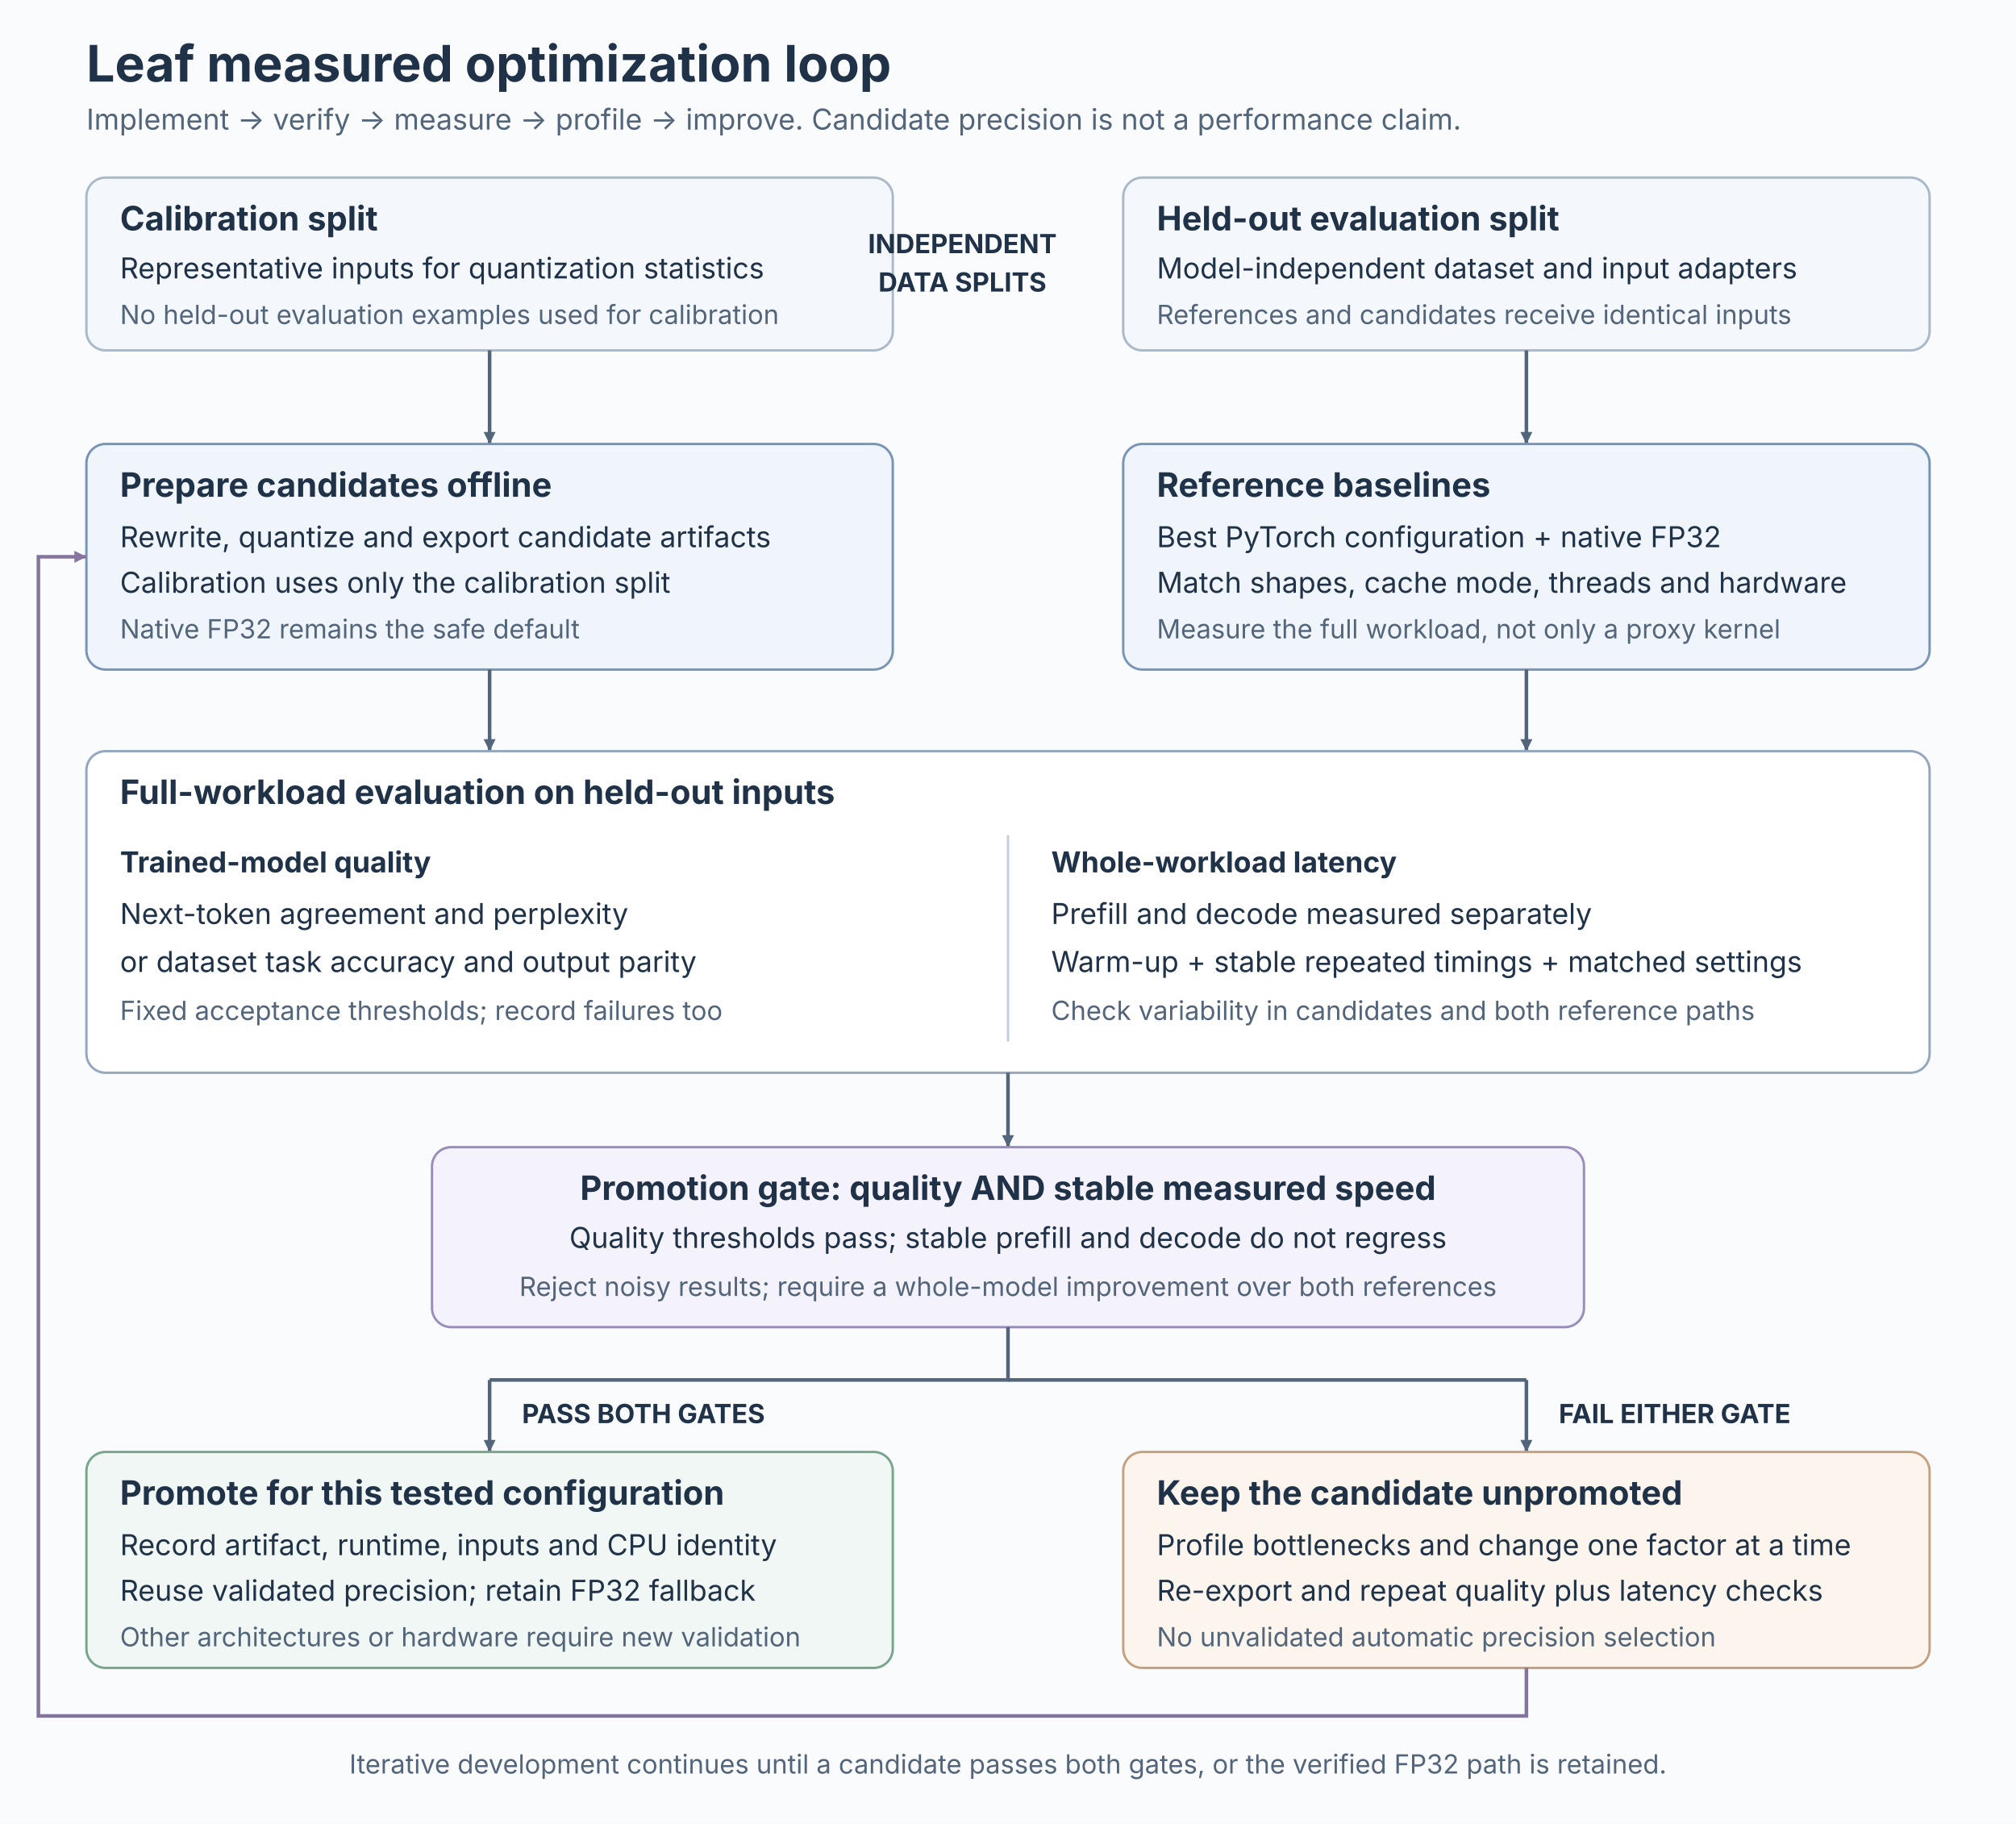
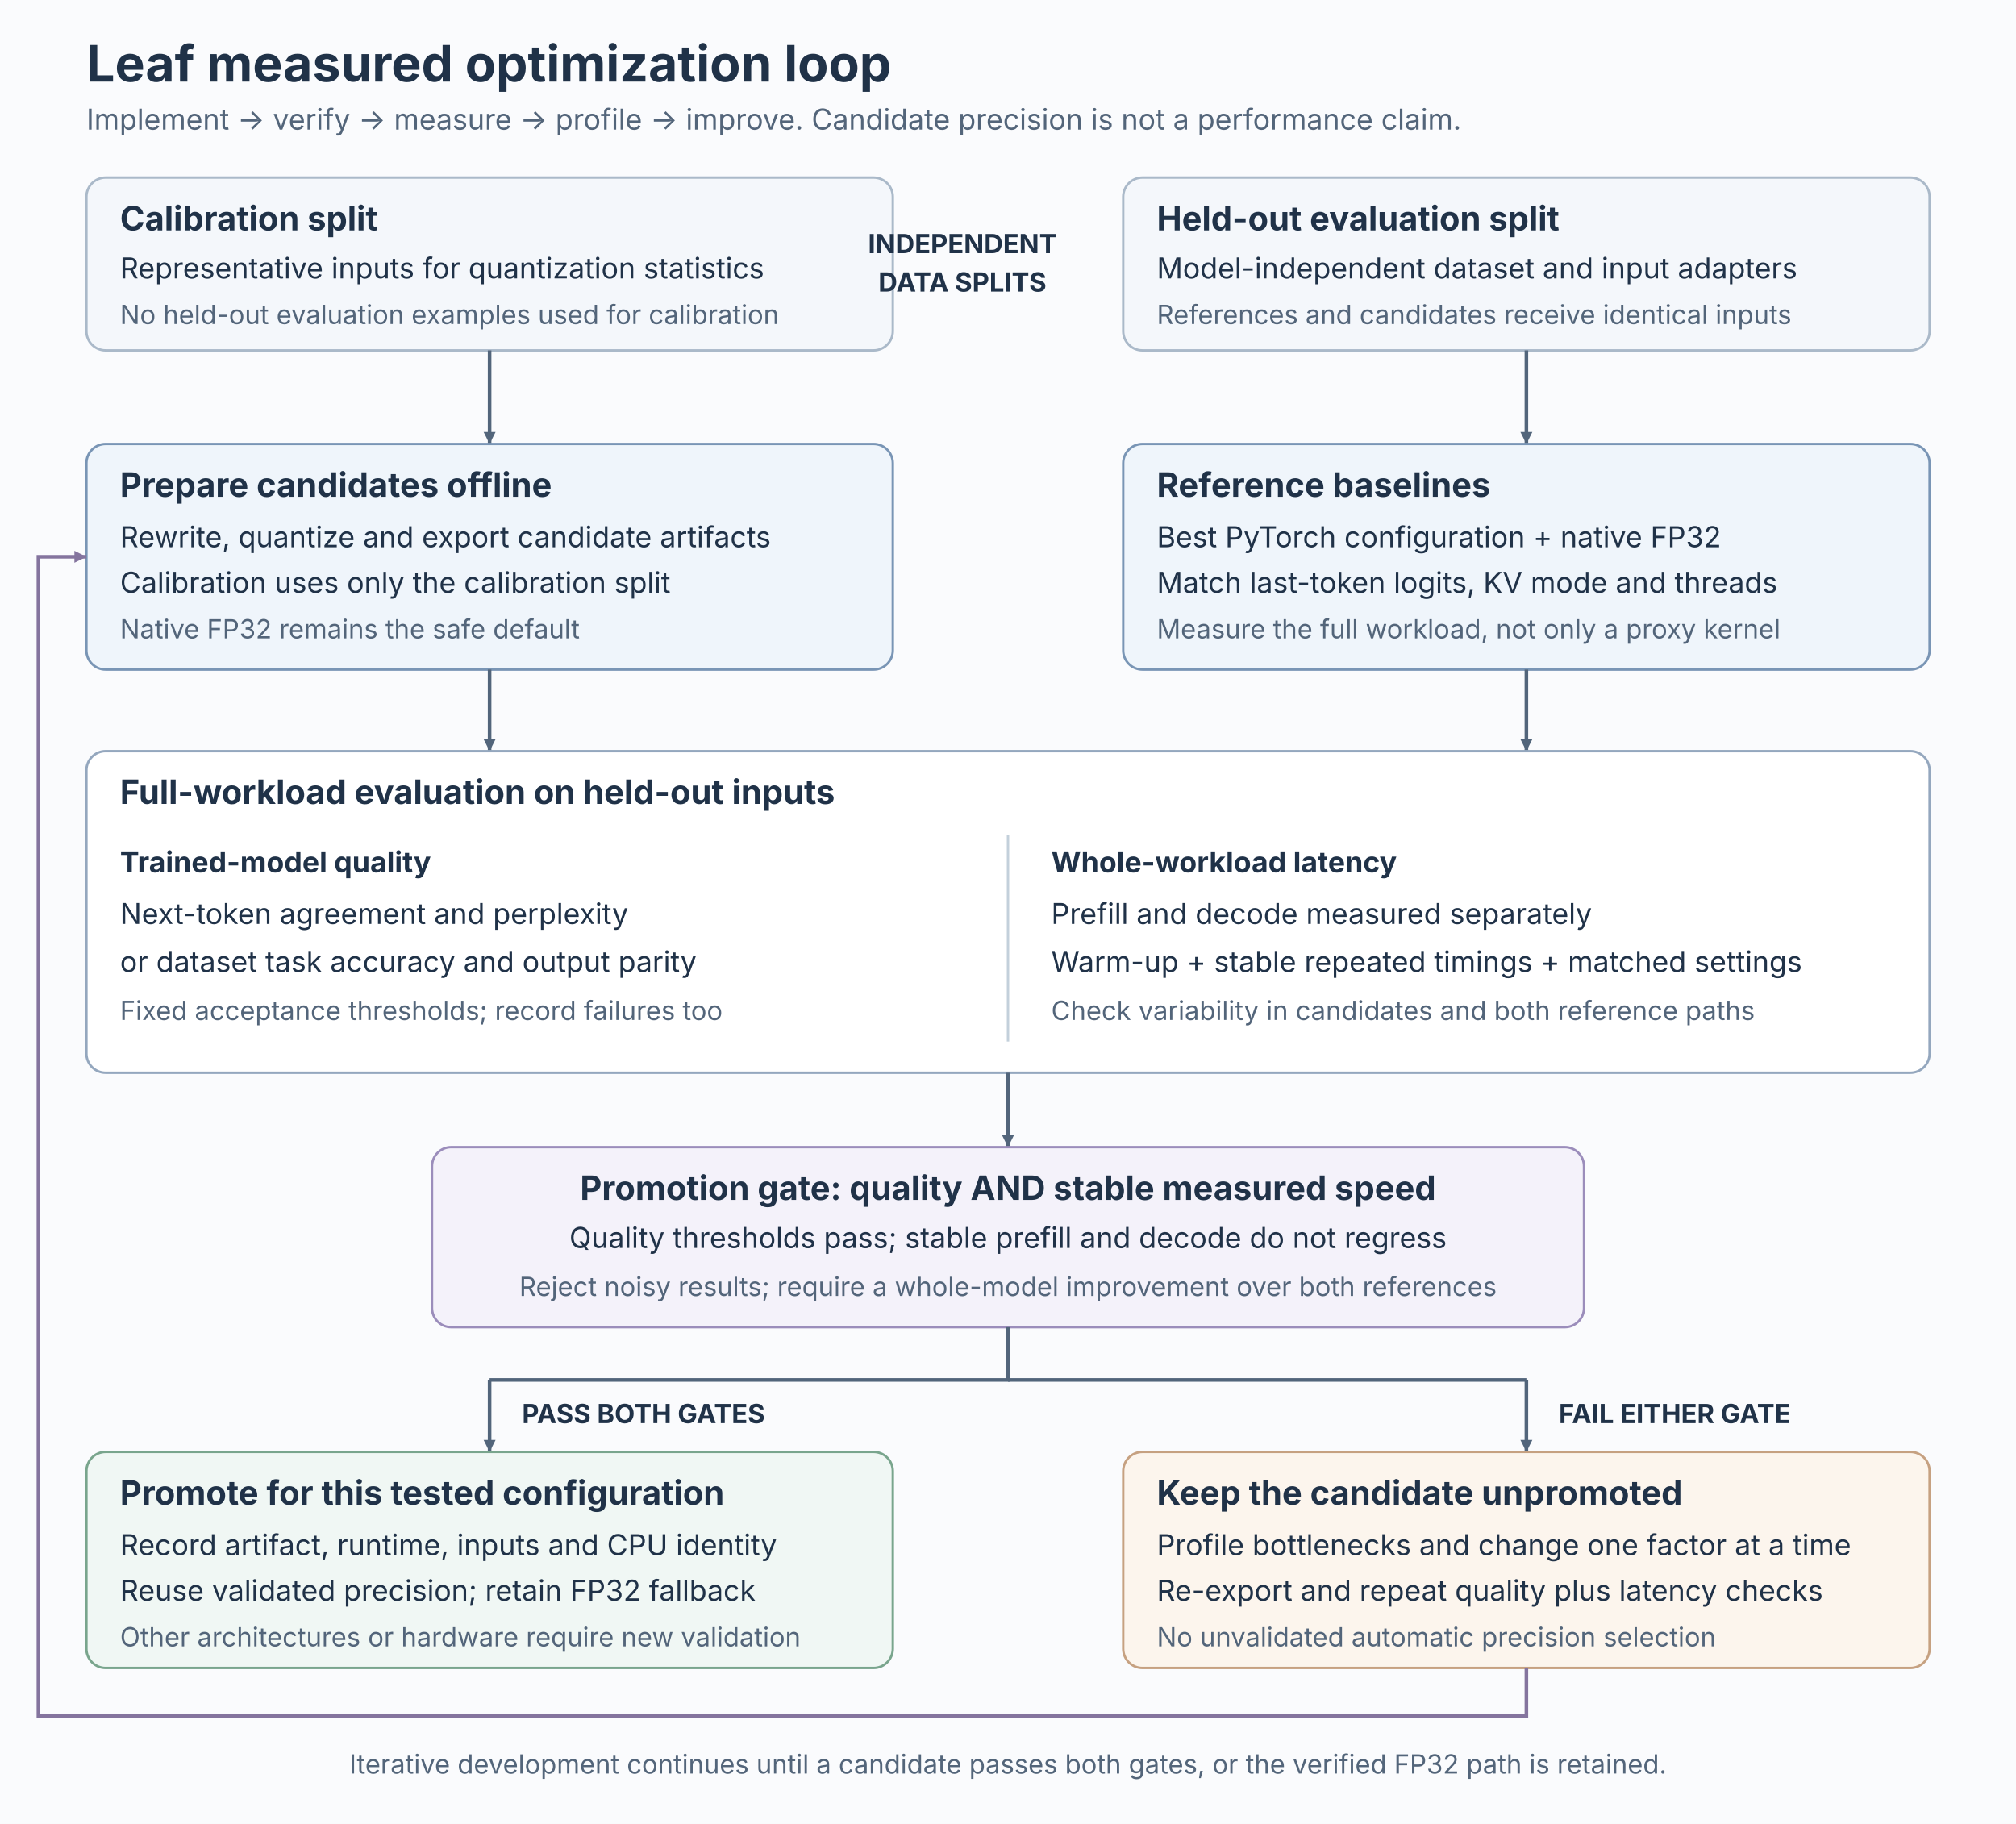
<svg xmlns="http://www.w3.org/2000/svg" width="1680" height="1520" viewBox="0 0 1680 1520" role="img" aria-labelledby="optimization-title optimization-desc">
  <defs>
    <marker id="arrow" markerWidth="12" markerHeight="12" refX="10" refY="6" orient="auto" markerUnits="userSpaceOnUse">
      <path d="M 0 1 L 10 6 L 0 11 Z" fill="#52657b" />
    </marker>
    <marker id="loop-arrow" markerWidth="12" markerHeight="12" refX="10" refY="6" orient="auto" markerUnits="userSpaceOnUse">
      <path d="M 0 1 L 10 6 L 0 11 Z" fill="#84749e" />
    </marker>
    <style>
      text { font-family: Inter, "Segoe UI", Arial, sans-serif; fill: #203248; }
      .title { font-size: 42px; font-weight: 700; }
      .subtitle { font-size: 24px; fill: #53657a; }
      .heading { font-size: 28px; font-weight: 650; }
      .body { font-size: 24px; }
      .note { font-size: 22px; fill: #53657a; }
      .tag { font-size: 22px; font-weight: 700; }
      .source { fill: #f4f7fb; stroke: #aab9c9; stroke-width: 2; }
      .prepare { fill: #eff5fb; stroke: #7995b5; stroke-width: 2; }
      .evaluate { fill: #ffffff; stroke: #94a7be; stroke-width: 2; }
      .gate { fill: #f4f2fa; stroke: #9b8dbb; stroke-width: 2; }
      .accepted { fill: #f0f7f4; stroke: #79a58d; stroke-width: 2; }
      .rejected { fill: #fcf5ed; stroke: #c6a181; stroke-width: 2; }
      .flow { fill: none; stroke: #52657b; stroke-width: 3; marker-end: url(#arrow); }
      .branch { fill: none; stroke: #52657b; stroke-width: 3; }
      .loop { fill: none; stroke: #84749e; stroke-width: 3; marker-end: url(#loop-arrow); }
      .divider { stroke: #c3d0db; stroke-width: 2; }
    </style>
  </defs>
  <rect width="1680" height="1520" fill="#fafbfd" />
  <text x="72" y="68" class="title">Leaf measured optimization loop</text>
  <text x="72" y="108" class="subtitle">Implement → verify → measure → profile → improve. Candidate precision is not a performance claim.</text>
  <rect x="72" y="148" width="672" height="144" rx="16" class="source" />
  <text x="100" y="192" class="heading">Calibration split</text>
  <text x="100" y="232" class="body">Representative inputs for quantization statistics</text>
  <text x="100" y="270" class="note">No held-out evaluation examples used for calibration</text>
  <rect x="936" y="148" width="672" height="144" rx="16" class="source" />
  <text x="964" y="192" class="heading">Held-out evaluation split</text>
  <text x="964" y="232" class="body">Model-independent dataset and input adapters</text>
  <text x="964" y="270" class="note">References and candidates receive identical inputs</text>
  <path d="M 408 292 V 370" class="flow" />
  <path d="M 1272 292 V 370" class="flow" />
  <text x="802" y="211" class="tag" text-anchor="middle">INDEPENDENT</text>
  <text x="802" y="243" class="tag" text-anchor="middle">DATA SPLITS</text>
  <rect x="72" y="370" width="672" height="188" rx="16" class="prepare" />
  <text x="100" y="414" class="heading">Prepare candidates offline</text>
  <text x="100" y="456" class="body">Rewrite, quantize and export candidate artifacts</text>
  <text x="100" y="494" class="body">Calibration uses only the calibration split</text>
  <text x="100" y="532" class="note">Native FP32 remains the safe default</text>
  <rect x="936" y="370" width="672" height="188" rx="16" class="prepare" />
  <text x="964" y="414" class="heading">Reference baselines</text>
  <text x="964" y="456" class="body">Best PyTorch configuration + native FP32</text>
-   <text x="964" y="494" class="body">Match shapes, cache mode, threads and hardware</text>
+   <text x="964" y="494" class="body">Match last-token logits, KV mode and threads</text>
  <text x="964" y="532" class="note">Measure the full workload, not only a proxy kernel</text>
  <path d="M 408 558 V 626" class="flow" />
  <path d="M 1272 558 V 626" class="flow" />
  <rect x="72" y="626" width="1536" height="268" rx="16" class="evaluate" />
  <text x="100" y="670" class="heading">Full-workload evaluation on held-out inputs</text>
  <line x1="840" y1="696" x2="840" y2="868" class="divider" />
  <text x="100" y="727" class="body" font-weight="650">Trained-model quality</text>
  <text x="100" y="770" class="body">Next-token agreement and perplexity</text>
  <text x="100" y="810" class="body">or dataset task accuracy and output parity</text>
  <text x="100" y="850" class="note">Fixed acceptance thresholds; record failures too</text>
  <text x="876" y="727" class="body" font-weight="650">Whole-workload latency</text>
  <text x="876" y="770" class="body">Prefill and decode measured separately</text>
  <text x="876" y="810" class="body">Warm-up + stable repeated timings + matched settings</text>
  <text x="876" y="850" class="note">Check variability in candidates and both reference paths</text>
  <path d="M 840 894 V 956" class="flow" />
  <rect x="360" y="956" width="960" height="150" rx="16" class="gate" />
  <text x="840" y="1000" class="heading" text-anchor="middle">Promotion gate: quality AND stable measured speed</text>
  <text x="840" y="1040" class="body" text-anchor="middle">Quality thresholds pass; stable prefill and decode do not regress</text>
  <text x="840" y="1080" class="note" text-anchor="middle">Reject noisy results; require a whole-model improvement over both references</text>
  <path d="M 840 1106 V 1150 H 408" class="branch" />
  <path d="M 840 1150 H 1272" class="branch" />
  <path d="M 408 1150 V 1210" class="flow" />
  <path d="M 1272 1150 V 1210" class="flow" />
  <text x="435" y="1186" class="tag" fill="#3d7157">PASS BOTH GATES</text>
  <text x="1299" y="1186" class="tag" fill="#8b4b20">FAIL EITHER GATE</text>
  <rect x="72" y="1210" width="672" height="180" rx="16" class="accepted" />
  <text x="100" y="1254" class="heading">Promote for this tested configuration</text>
  <text x="100" y="1296" class="body">Record artifact, runtime, inputs and CPU identity</text>
  <text x="100" y="1334" class="body">Reuse validated precision; retain FP32 fallback</text>
  <text x="100" y="1372" class="note">Other architectures or hardware require new validation</text>
  <rect x="936" y="1210" width="672" height="180" rx="16" class="rejected" />
  <text x="964" y="1254" class="heading">Keep the candidate unpromoted</text>
  <text x="964" y="1296" class="body">Profile bottlenecks and change one factor at a time</text>
  <text x="964" y="1334" class="body">Re-export and repeat quality plus latency checks</text>
  <text x="964" y="1372" class="note">No unvalidated automatic precision selection</text>
  <path d="M 1272 1390 V 1430 H 32 V 464 H 72" class="loop" />
  <text x="840" y="1478" class="note" text-anchor="middle">Iterative development continues until a candidate passes both gates, or the verified FP32 path is retained.</text>
</svg>
